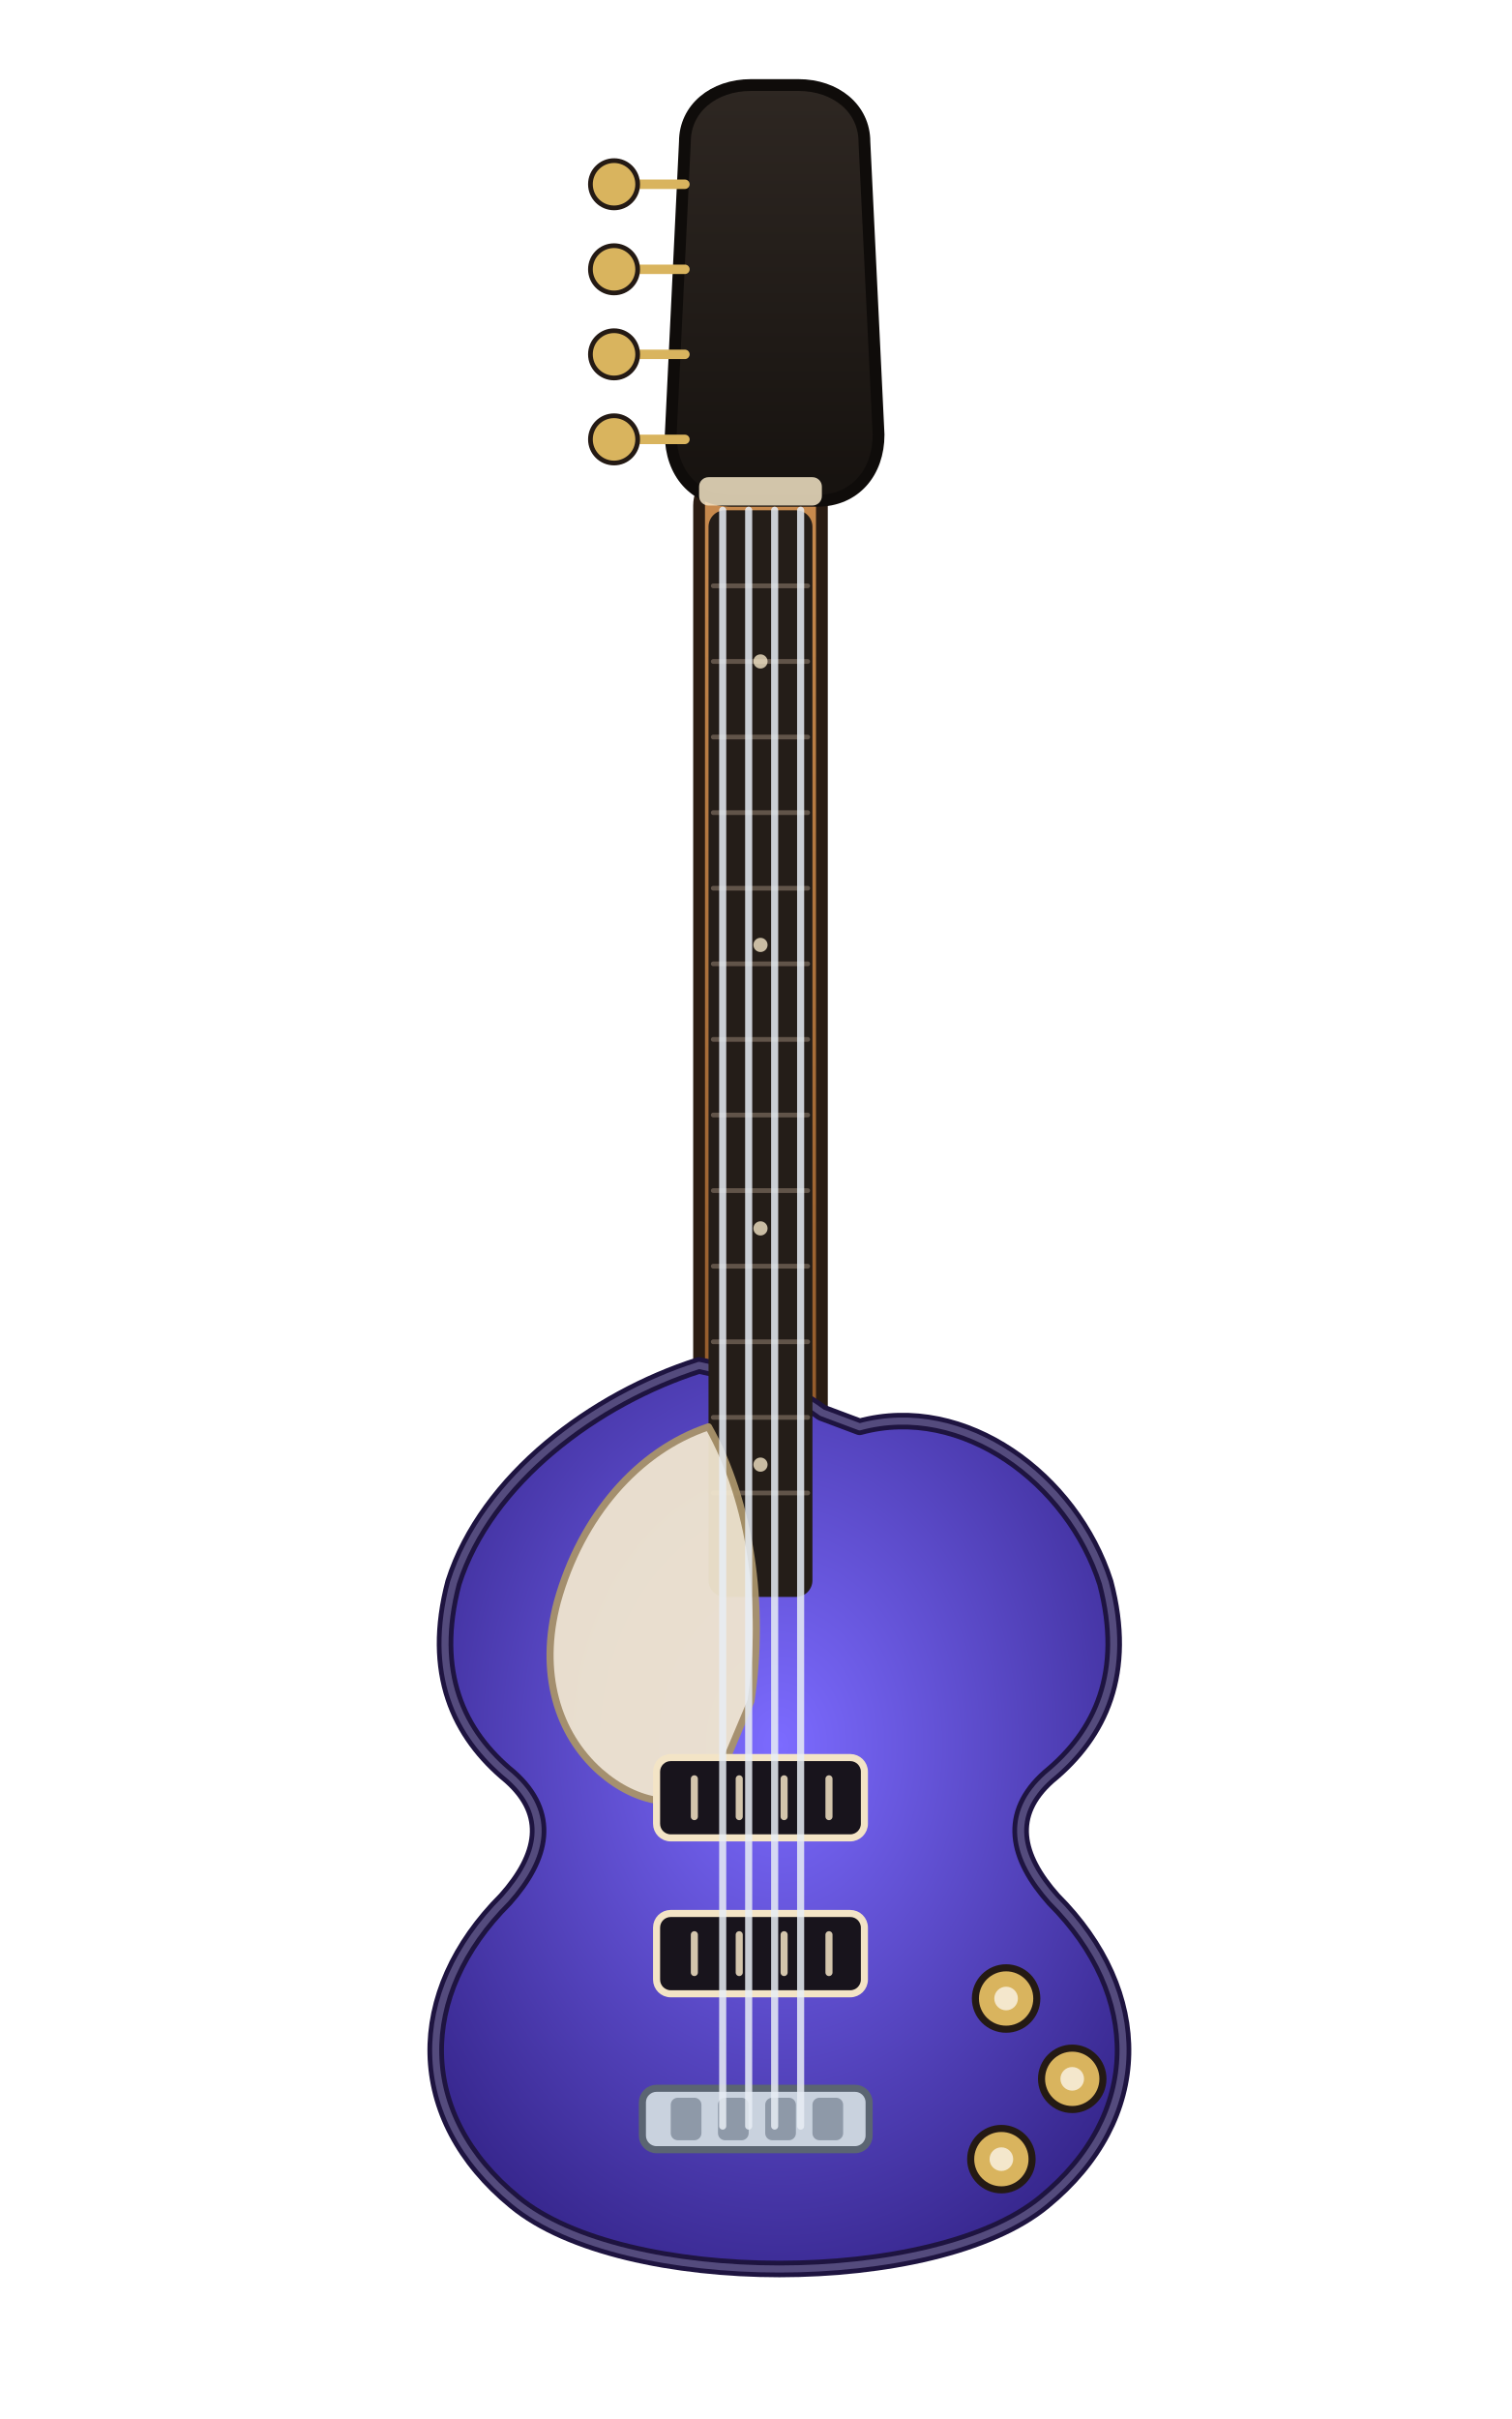
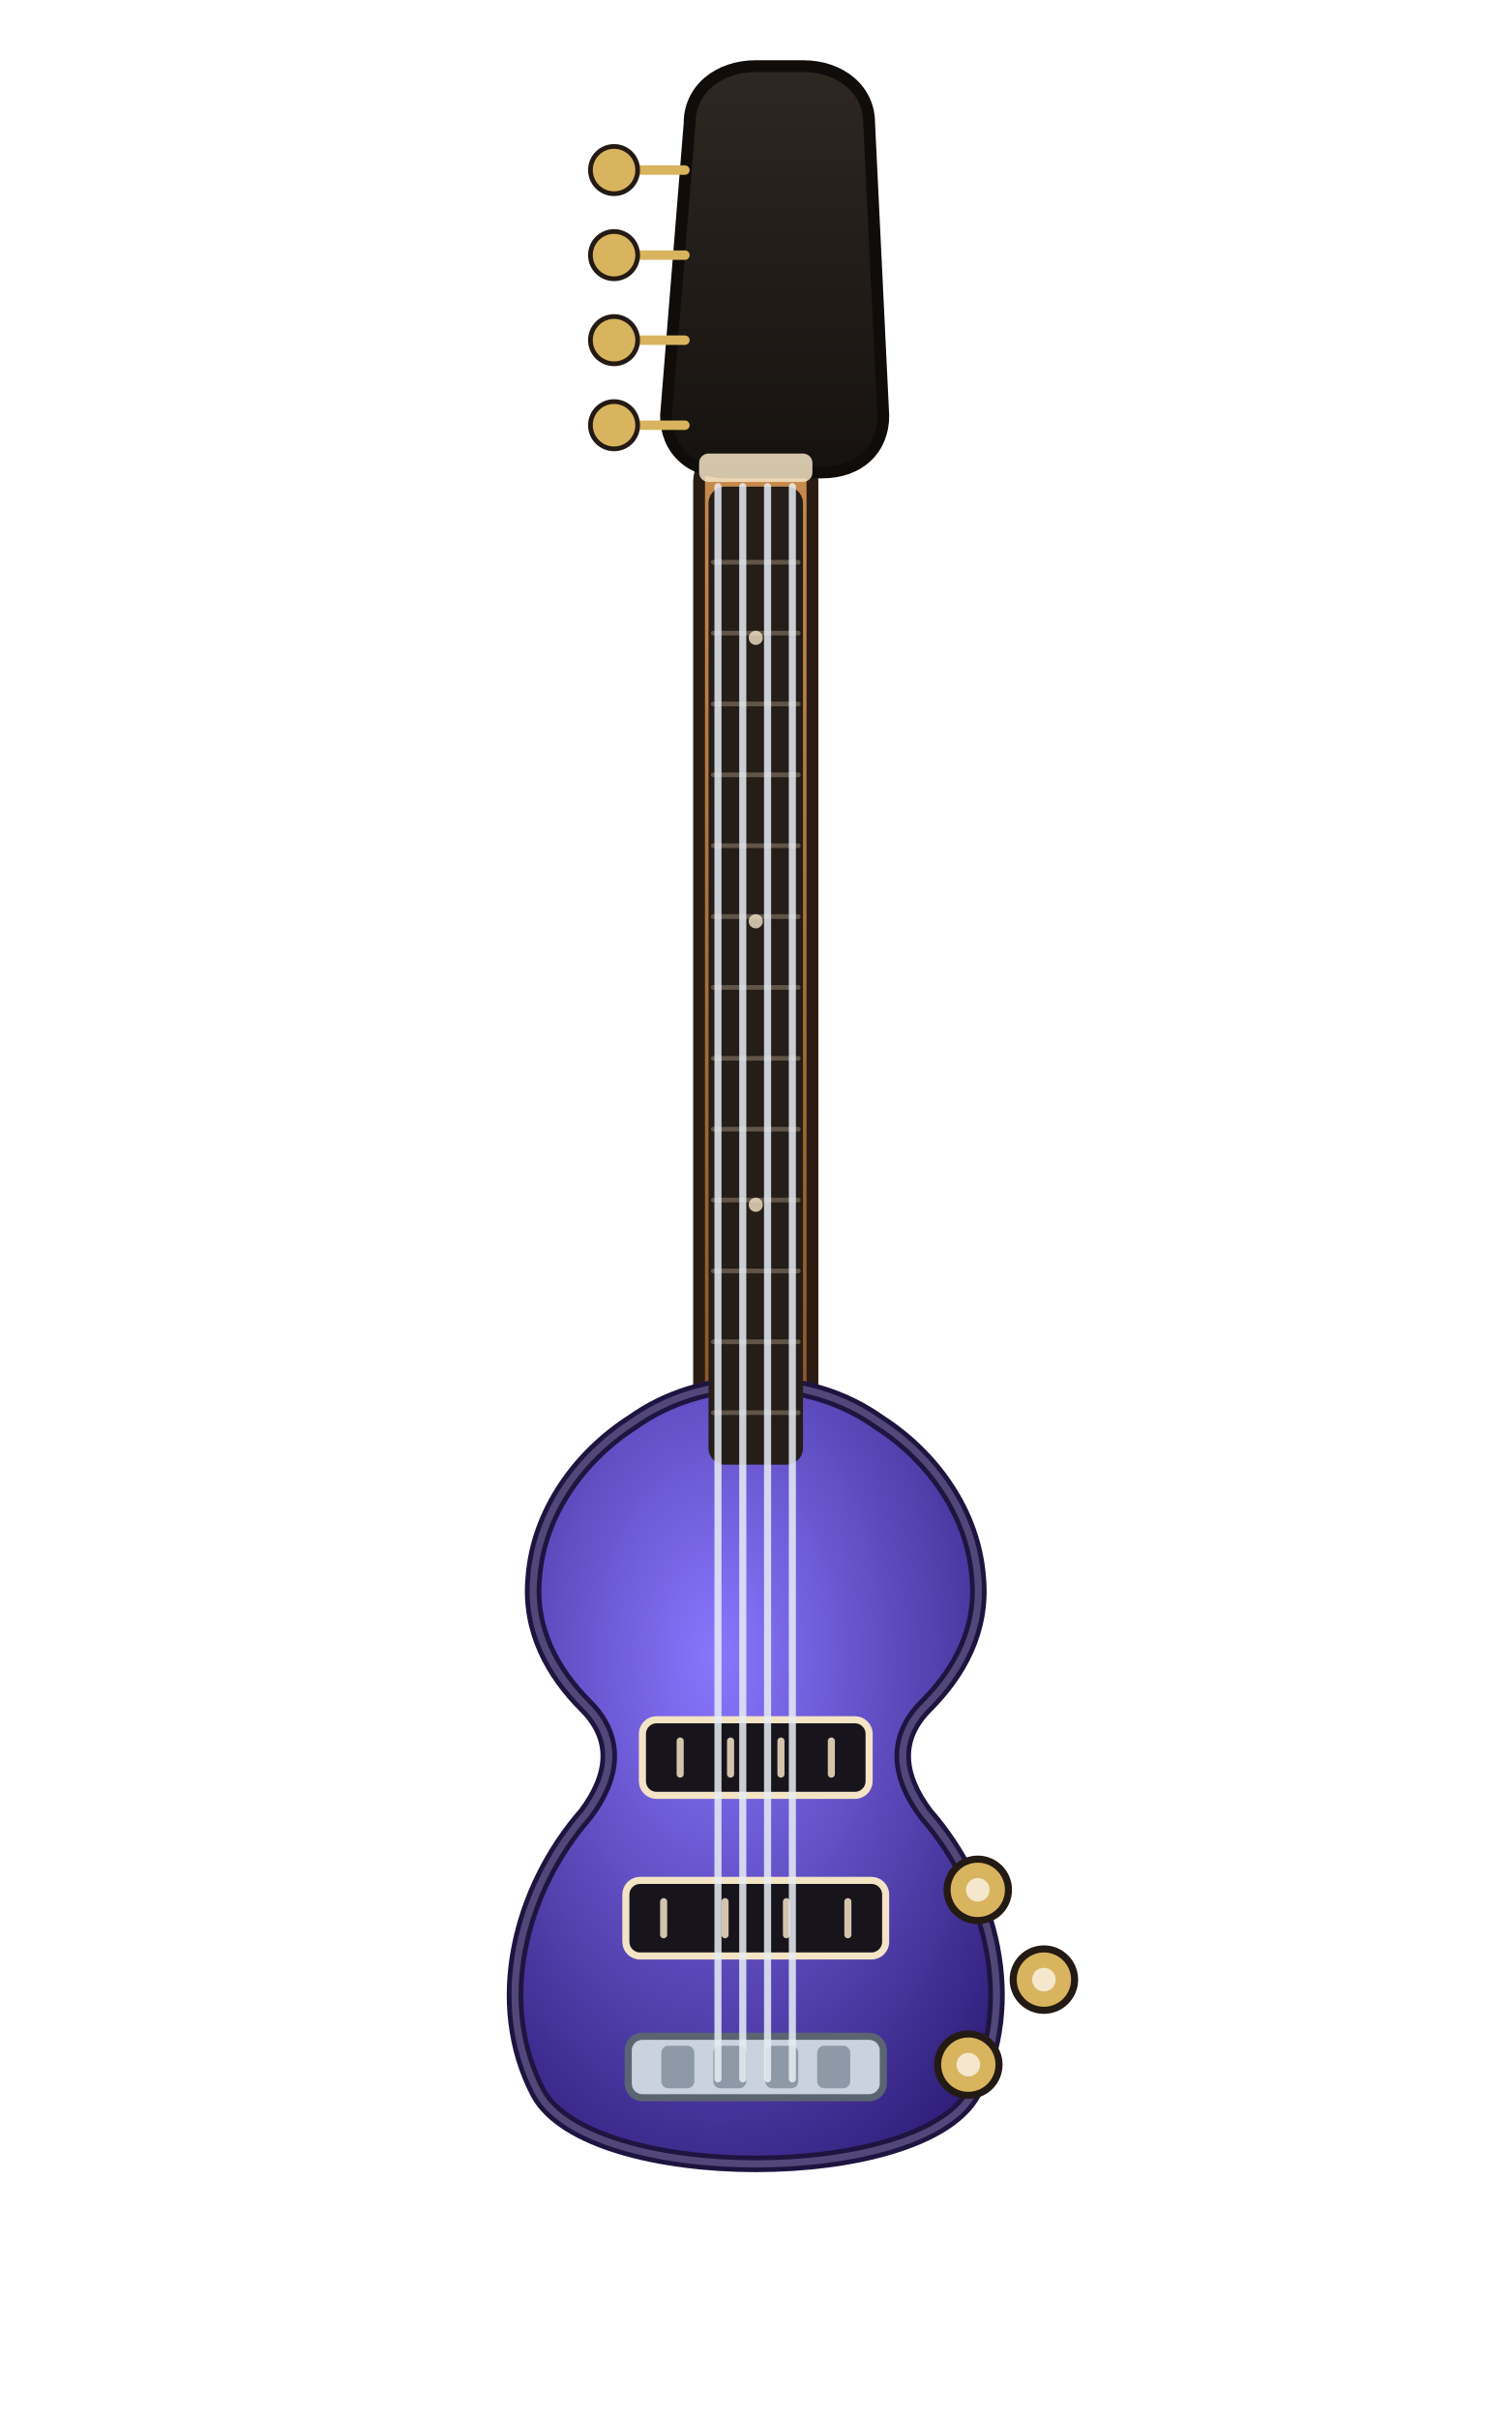
<svg xmlns="http://www.w3.org/2000/svg" width="640" height="1024" viewBox="0 0 640 1024">
  <defs>
-     <radialGradient id="body" cx="0.5" cy="0.42" r="0.75">
-       <stop offset="0" stop-color="#7C6BFF" />
-       <stop offset="1" stop-color="#2A1A78" />
+     <radialGradient id="body" cx="0.42" cy="0.35" r="0.8">
+       <stop offset="0" stop-color="#8A76FF" />
+       <stop offset="1" stop-color="#2A1A72" />
    </radialGradient>
    <linearGradient id="neck" x1="0" y1="0" x2="0" y2="1">
      <stop offset="0" stop-color="#C98B4E" />
      <stop offset="1" stop-color="#8A5224" />
    </linearGradient>
    <linearGradient id="head" x1="0" y1="0" x2="0" y2="1">
      <stop offset="0" stop-color="#2E2722" />
      <stop offset="1" stop-color="#16120F" />
    </linearGradient>
  </defs>
-   <rect x="296" y="200" width="52" height="470" rx="14" ry="14" fill="url(#neck)" stroke="#2A1C12" stroke-width="5" />
-   <path d="M296 578 C252 592 206 626 192 670 C182 708 194 734 216 752 C234 768 230 786 214 804 C174 844 174 896 218 932 C264 970 396 970 442 932 C486 896 486 844 446 804 C430 786 426 768 444 752 C466 734 478 708 468 670 C454 626 408 592 364 604 L348 598 C332 586 314 582 296 578 Z" fill="url(#body)" stroke-linecap="round" stroke-linejoin="round" stroke="#1E1440" stroke-width="7" />
-   <path d="M296 578 C252 592 206 626 192 670 C182 708 194 734 216 752 C234 768 230 786 214 804 C174 844 174 896 218 932 C264 970 396 970 442 932 C486 896 486 844 446 804 C430 786 426 768 444 752 C466 734 478 708 468 670 C454 626 408 592 364 604 L348 598 C332 586 314 582 296 578 Z" fill="none" stroke-linecap="round" stroke-linejoin="round" opacity="0.32" stroke="#C9C0FF" stroke-width="3" />
-   <rect x="300" y="216" width="44" height="460" rx="7" ry="7" fill="#241D18" />
-   <line x1="302" y1="248" x2="342" y2="248" stroke="#7B6B5E" stroke-width="2" stroke-linecap="round" opacity="0.7" />
-   <line x1="302" y1="280" x2="342" y2="280" stroke="#7B6B5E" stroke-width="2" stroke-linecap="round" opacity="0.7" />
-   <line x1="302" y1="312" x2="342" y2="312" stroke="#7B6B5E" stroke-width="2" stroke-linecap="round" opacity="0.7" />
-   <line x1="302" y1="344" x2="342" y2="344" stroke="#7B6B5E" stroke-width="2" stroke-linecap="round" opacity="0.7" />
-   <line x1="302" y1="376" x2="342" y2="376" stroke="#7B6B5E" stroke-width="2" stroke-linecap="round" opacity="0.7" />
-   <line x1="302" y1="408" x2="342" y2="408" stroke="#7B6B5E" stroke-width="2" stroke-linecap="round" opacity="0.7" />
-   <line x1="302" y1="440" x2="342" y2="440" stroke="#7B6B5E" stroke-width="2" stroke-linecap="round" opacity="0.7" />
-   <line x1="302" y1="472" x2="342" y2="472" stroke="#7B6B5E" stroke-width="2" stroke-linecap="round" opacity="0.7" />
-   <line x1="302" y1="504" x2="342" y2="504" stroke="#7B6B5E" stroke-width="2" stroke-linecap="round" opacity="0.7" />
-   <line x1="302" y1="536" x2="342" y2="536" stroke="#7B6B5E" stroke-width="2" stroke-linecap="round" opacity="0.7" />
-   <line x1="302" y1="568" x2="342" y2="568" stroke="#7B6B5E" stroke-width="2" stroke-linecap="round" opacity="0.7" />
-   <line x1="302" y1="600" x2="342" y2="600" stroke="#7B6B5E" stroke-width="2" stroke-linecap="round" opacity="0.7" />
-   <line x1="302" y1="632" x2="342" y2="632" stroke="#7B6B5E" stroke-width="2" stroke-linecap="round" opacity="0.7" />
-   <circle cx="322" cy="280" r="3" fill="#F3E4C6" opacity="0.8" />
-   <circle cx="322" cy="400" r="3" fill="#F3E4C6" opacity="0.8" />
-   <circle cx="322" cy="520" r="3" fill="#F3E4C6" opacity="0.8" />
-   <circle cx="322" cy="620" r="3" fill="#F3E4C6" opacity="0.8" />
-   <path d="M290 60 C290 46 302 36 318 36 L338 36 C354 36 366 46 366 60 L372 184 C372 200 362 212 346 212 L310 212 C294 212 284 200 284 184 Z" fill="url(#head)" stroke-linecap="round" stroke-linejoin="round" stroke="#0F0C0A" stroke-width="5" />
-   <rect x="296" y="202" width="52" height="12" rx="4" ry="4" fill="#F3E4C6" opacity="0.85" />
-   <line x1="266" y1="78" x2="290" y2="78" stroke="#D9B45E" stroke-width="4" stroke-linecap="round" />
-   <circle cx="260" cy="78" r="10" fill="#D9B45E" stroke="#241A14" stroke-width="2" />
-   <line x1="266" y1="114" x2="290" y2="114" stroke="#D9B45E" stroke-width="4" stroke-linecap="round" />
-   <circle cx="260" cy="114" r="10" fill="#D9B45E" stroke="#241A14" stroke-width="2" />
-   <line x1="266" y1="150" x2="290" y2="150" stroke="#D9B45E" stroke-width="4" stroke-linecap="round" />
-   <circle cx="260" cy="150" r="10" fill="#D9B45E" stroke="#241A14" stroke-width="2" />
-   <line x1="266" y1="186" x2="290" y2="186" stroke="#D9B45E" stroke-width="4" stroke-linecap="round" />
-   <circle cx="260" cy="186" r="10" fill="#D9B45E" stroke="#241A14" stroke-width="2" />
-   <path d="M300 604 C270 614 246 642 236 678 C228 708 236 734 254 750 C270 764 288 766 302 758 L318 720 C324 680 318 636 300 604 Z" fill="#EFE5CF" stroke-linecap="round" stroke-linejoin="round" opacity="0.95" stroke="#A8936A" stroke-width="3" />
-   <rect x="278" y="744" width="88" height="34" rx="6" ry="6" fill="#18141C" stroke="#F3E4C6" stroke-width="3" />
-   <line x1="294" y1="753" x2="294" y2="769" stroke="#F3E4C6" stroke-width="3" stroke-linecap="round" opacity="0.85" />
-   <line x1="313" y1="753" x2="313" y2="769" stroke="#F3E4C6" stroke-width="3" stroke-linecap="round" opacity="0.85" />
-   <line x1="332" y1="753" x2="332" y2="769" stroke="#F3E4C6" stroke-width="3" stroke-linecap="round" opacity="0.85" />
-   <line x1="351" y1="753" x2="351" y2="769" stroke="#F3E4C6" stroke-width="3" stroke-linecap="round" opacity="0.85" />
-   <rect x="278" y="810" width="88" height="34" rx="6" ry="6" fill="#18141C" stroke="#F3E4C6" stroke-width="3" />
-   <line x1="294" y1="819" x2="294" y2="835" stroke="#F3E4C6" stroke-width="3" stroke-linecap="round" opacity="0.85" />
-   <line x1="313" y1="819" x2="313" y2="835" stroke="#F3E4C6" stroke-width="3" stroke-linecap="round" opacity="0.85" />
-   <line x1="332" y1="819" x2="332" y2="835" stroke="#F3E4C6" stroke-width="3" stroke-linecap="round" opacity="0.85" />
-   <line x1="351" y1="819" x2="351" y2="835" stroke="#F3E4C6" stroke-width="3" stroke-linecap="round" opacity="0.85" />
-   <rect x="272" y="884" width="96" height="26" rx="6" ry="6" fill="#C9D2DE" stroke="#5B6572" stroke-width="3" />
-   <rect x="284" y="888" width="13" height="18" rx="3" ry="3" fill="#8E99A8" />
-   <rect x="304" y="888" width="13" height="18" rx="3" ry="3" fill="#8E99A8" />
-   <rect x="324" y="888" width="13" height="18" rx="3" ry="3" fill="#8E99A8" />
-   <rect x="344" y="888" width="13" height="18" rx="3" ry="3" fill="#8E99A8" />
-   <circle cx="426" cy="846" r="13" fill="#D9B45E" stroke="#241A14" stroke-width="3" />
-   <circle cx="426" cy="846" r="5" fill="#F4E7CC" />
-   <circle cx="454" cy="880" r="13" fill="#D9B45E" stroke="#241A14" stroke-width="3" />
-   <circle cx="454" cy="880" r="5" fill="#F4E7CC" />
-   <circle cx="424" cy="914" r="13" fill="#D9B45E" stroke="#241A14" stroke-width="3" />
-   <circle cx="424" cy="914" r="5" fill="#F4E7CC" />
-   <line x1="306" y1="900" x2="306" y2="216" stroke="#E8EDF5" stroke-width="3" stroke-linecap="round" opacity="0.85" />
-   <line x1="317" y1="900" x2="317" y2="216" stroke="#E8EDF5" stroke-width="3" stroke-linecap="round" opacity="0.85" />
-   <line x1="328" y1="900" x2="328" y2="216" stroke="#E8EDF5" stroke-width="3" stroke-linecap="round" opacity="0.85" />
-   <line x1="339" y1="900" x2="339" y2="216" stroke="#E8EDF5" stroke-width="3" stroke-linecap="round" opacity="0.85" />
+   <rect x="296" y="190" width="48" height="430" rx="14" ry="14" fill="url(#neck)" stroke="#2A1C12" stroke-width="5" />
+   <path d="M320 586 C300 586 282 592 268 602 C246 616 228 640 226 668 C224 690 234 708 248 722 C262 736 260 752 248 768 C220 800 208 848 228 886 C250 926 390 926 412 886 C432 848 420 800 392 768 C380 752 378 736 392 722 C406 708 416 690 414 668 C412 640 394 616 372 602 C358 592 340 586 320 586 Z" fill="url(#body)" stroke-linecap="round" stroke-linejoin="round" stroke="#1E1440" stroke-width="7" />
+   <path d="M320 586 C300 586 282 592 268 602 C246 616 228 640 226 668 C224 690 234 708 248 722 C262 736 260 752 248 768 C220 800 208 848 228 886 C250 926 390 926 412 886 C432 848 420 800 392 768 C380 752 378 736 392 722 C406 708 416 690 414 668 C412 640 394 616 372 602 C358 592 340 586 320 586 Z" fill="none" stroke-linecap="round" stroke-linejoin="round" opacity="0.3" stroke="#C9C0FF" stroke-width="3" />
+   <rect x="300" y="206" width="40" height="414" rx="7" ry="7" fill="#241D18" />
+   <line x1="302" y1="238" x2="338" y2="238" stroke="#7B6B5E" stroke-width="2" stroke-linecap="round" opacity="0.7" />
+   <line x1="302" y1="268" x2="338" y2="268" stroke="#7B6B5E" stroke-width="2" stroke-linecap="round" opacity="0.7" />
+   <line x1="302" y1="298" x2="338" y2="298" stroke="#7B6B5E" stroke-width="2" stroke-linecap="round" opacity="0.7" />
+   <line x1="302" y1="328" x2="338" y2="328" stroke="#7B6B5E" stroke-width="2" stroke-linecap="round" opacity="0.7" />
+   <line x1="302" y1="358" x2="338" y2="358" stroke="#7B6B5E" stroke-width="2" stroke-linecap="round" opacity="0.7" />
+   <line x1="302" y1="388" x2="338" y2="388" stroke="#7B6B5E" stroke-width="2" stroke-linecap="round" opacity="0.7" />
+   <line x1="302" y1="418" x2="338" y2="418" stroke="#7B6B5E" stroke-width="2" stroke-linecap="round" opacity="0.7" />
+   <line x1="302" y1="448" x2="338" y2="448" stroke="#7B6B5E" stroke-width="2" stroke-linecap="round" opacity="0.7" />
+   <line x1="302" y1="478" x2="338" y2="478" stroke="#7B6B5E" stroke-width="2" stroke-linecap="round" opacity="0.7" />
+   <line x1="302" y1="508" x2="338" y2="508" stroke="#7B6B5E" stroke-width="2" stroke-linecap="round" opacity="0.7" />
+   <line x1="302" y1="538" x2="338" y2="538" stroke="#7B6B5E" stroke-width="2" stroke-linecap="round" opacity="0.7" />
+   <line x1="302" y1="568" x2="338" y2="568" stroke="#7B6B5E" stroke-width="2" stroke-linecap="round" opacity="0.7" />
+   <line x1="302" y1="598" x2="338" y2="598" stroke="#7B6B5E" stroke-width="2" stroke-linecap="round" opacity="0.7" />
+   <circle cx="320" cy="270" r="3" fill="#F3E4C6" opacity="0.8" />
+   <circle cx="320" cy="390" r="3" fill="#F3E4C6" opacity="0.8" />
+   <circle cx="320" cy="510" r="3" fill="#F3E4C6" opacity="0.8" />
+   <path d="M292 52 C292 38 304 28 320 28 L340 28 C356 28 368 38 368 52 L374 176 C374 190 364 200 348 200 L308 200 C292 200 282 190 282 176 Z" fill="url(#head)" stroke-linecap="round" stroke-linejoin="round" stroke="#0F0C0A" stroke-width="5" />
+   <rect x="296" y="192" width="48" height="12" rx="4" ry="4" fill="#F3E4C6" opacity="0.85" />
+   <line x1="266" y1="72" x2="290" y2="72" stroke="#D9B45E" stroke-width="4" stroke-linecap="round" />
+   <circle cx="260" cy="72" r="10" fill="#D9B45E" stroke="#241A14" stroke-width="2" />
+   <line x1="266" y1="108" x2="290" y2="108" stroke="#D9B45E" stroke-width="4" stroke-linecap="round" />
+   <circle cx="260" cy="108" r="10" fill="#D9B45E" stroke="#241A14" stroke-width="2" />
+   <line x1="266" y1="144" x2="290" y2="144" stroke="#D9B45E" stroke-width="4" stroke-linecap="round" />
+   <circle cx="260" cy="144" r="10" fill="#D9B45E" stroke="#241A14" stroke-width="2" />
+   <line x1="266" y1="180" x2="290" y2="180" stroke="#D9B45E" stroke-width="4" stroke-linecap="round" />
+   <circle cx="260" cy="180" r="10" fill="#D9B45E" stroke="#241A14" stroke-width="2" />
+   <rect x="272.0" y="728" width="96" height="32" rx="6" ry="6" fill="#18141C" stroke="#F3E4C6" stroke-width="3" />
+   <line x1="288.0" y1="737" x2="288.0" y2="751" stroke="#F3E4C6" stroke-width="3" stroke-linecap="round" opacity="0.85" />
+   <line x1="309.333" y1="737" x2="309.333" y2="751" stroke="#F3E4C6" stroke-width="3" stroke-linecap="round" opacity="0.85" />
+   <line x1="330.667" y1="737" x2="330.667" y2="751" stroke="#F3E4C6" stroke-width="3" stroke-linecap="round" opacity="0.85" />
+   <line x1="352.0" y1="737" x2="352.0" y2="751" stroke="#F3E4C6" stroke-width="3" stroke-linecap="round" opacity="0.85" />
+   <rect x="265.0" y="796" width="110" height="32" rx="6" ry="6" fill="#18141C" stroke="#F3E4C6" stroke-width="3" />
+   <line x1="281.0" y1="805" x2="281.0" y2="819" stroke="#F3E4C6" stroke-width="3" stroke-linecap="round" opacity="0.85" />
+   <line x1="307.0" y1="805" x2="307.0" y2="819" stroke="#F3E4C6" stroke-width="3" stroke-linecap="round" opacity="0.85" />
+   <line x1="333.0" y1="805" x2="333.0" y2="819" stroke="#F3E4C6" stroke-width="3" stroke-linecap="round" opacity="0.85" />
+   <line x1="359.0" y1="805" x2="359.0" y2="819" stroke="#F3E4C6" stroke-width="3" stroke-linecap="round" opacity="0.85" />
+   <rect x="266" y="862" width="108" height="26" rx="6" ry="6" fill="#C9D2DE" stroke="#5B6572" stroke-width="3" />
+   <rect x="280" y="866" width="14" height="18" rx="3" ry="3" fill="#8E99A8" />
+   <rect x="302" y="866" width="14" height="18" rx="3" ry="3" fill="#8E99A8" />
+   <rect x="324" y="866" width="14" height="18" rx="3" ry="3" fill="#8E99A8" />
+   <rect x="346" y="866" width="14" height="18" rx="3" ry="3" fill="#8E99A8" />
+   <circle cx="414" cy="800" r="13" fill="#D9B45E" stroke="#241A14" stroke-width="3" />
+   <circle cx="414" cy="800" r="5" fill="#F4E7CC" />
+   <circle cx="442" cy="838" r="13" fill="#D9B45E" stroke="#241A14" stroke-width="3" />
+   <circle cx="442" cy="838" r="5" fill="#F4E7CC" />
+   <circle cx="410" cy="874" r="13" fill="#D9B45E" stroke="#241A14" stroke-width="3" />
+   <circle cx="410" cy="874" r="5" fill="#F4E7CC" />
+   <line x1="304.0" y1="880" x2="304.0" y2="206" stroke="#E8EDF5" stroke-width="3" stroke-linecap="round" opacity="0.85" />
+   <line x1="314.5" y1="880" x2="314.5" y2="206" stroke="#E8EDF5" stroke-width="3" stroke-linecap="round" opacity="0.85" />
+   <line x1="325.0" y1="880" x2="325.0" y2="206" stroke="#E8EDF5" stroke-width="3" stroke-linecap="round" opacity="0.85" />
+   <line x1="335.5" y1="880" x2="335.5" y2="206" stroke="#E8EDF5" stroke-width="3" stroke-linecap="round" opacity="0.85" />
</svg>
